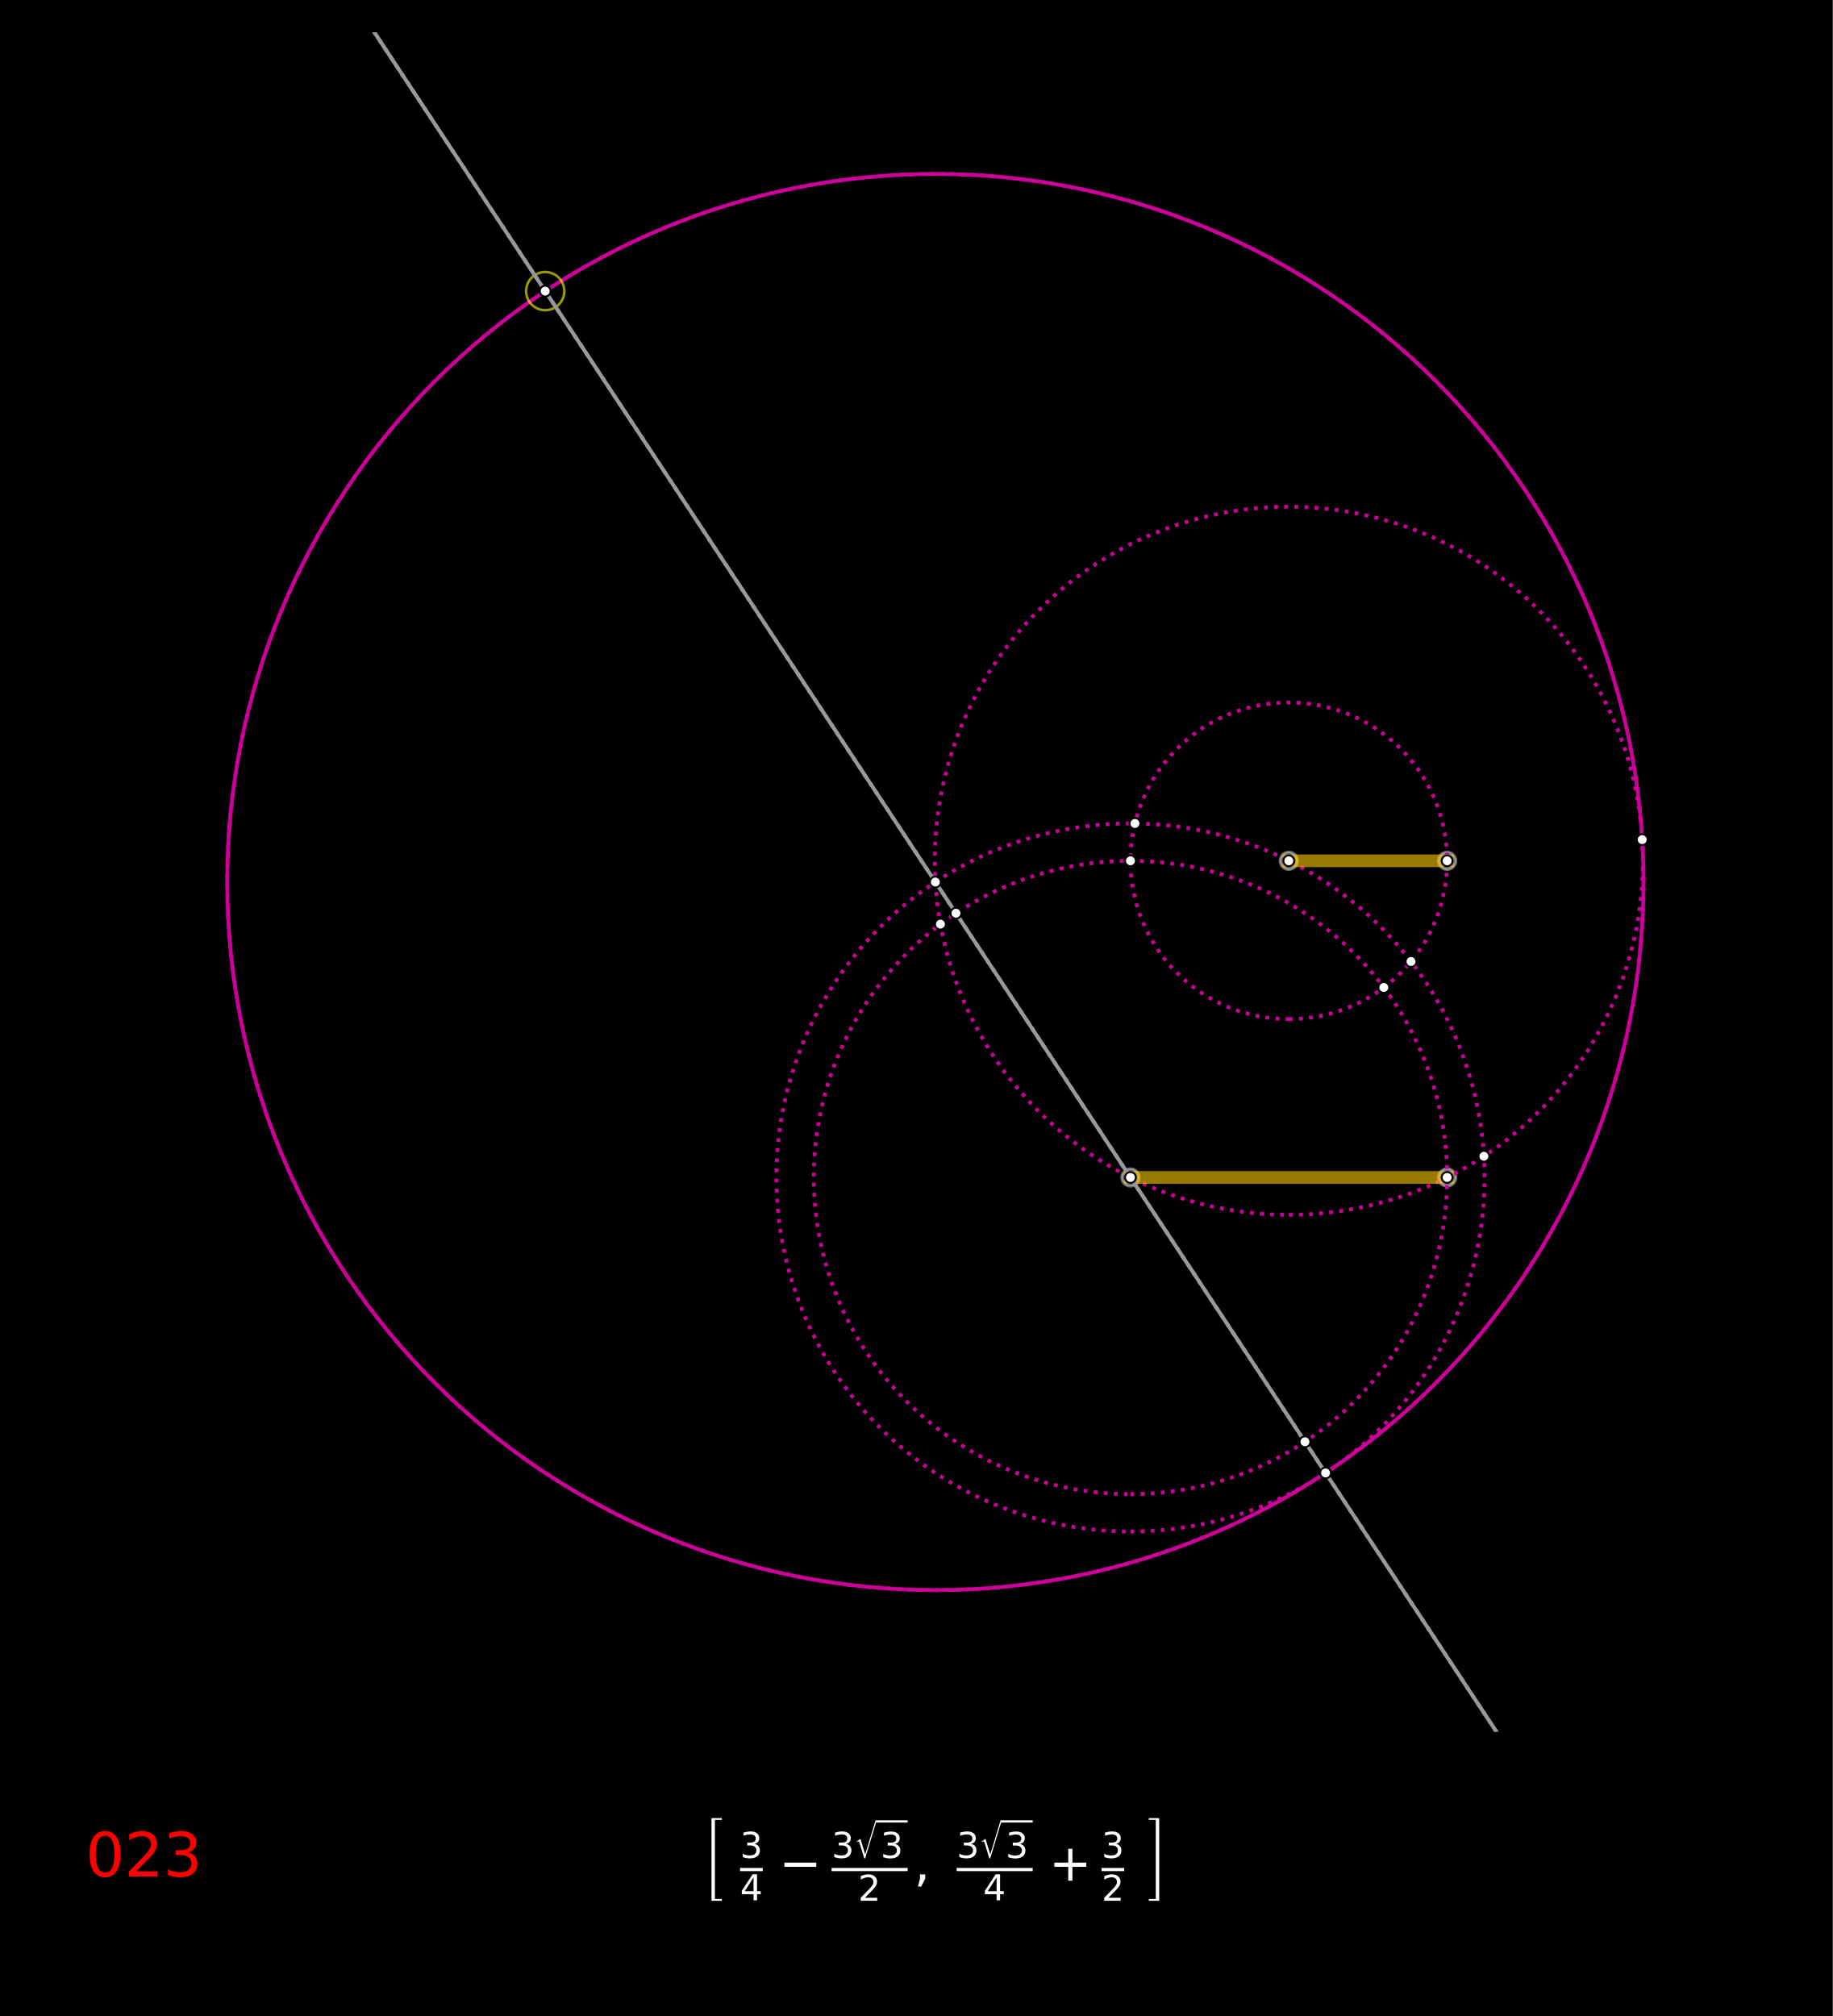
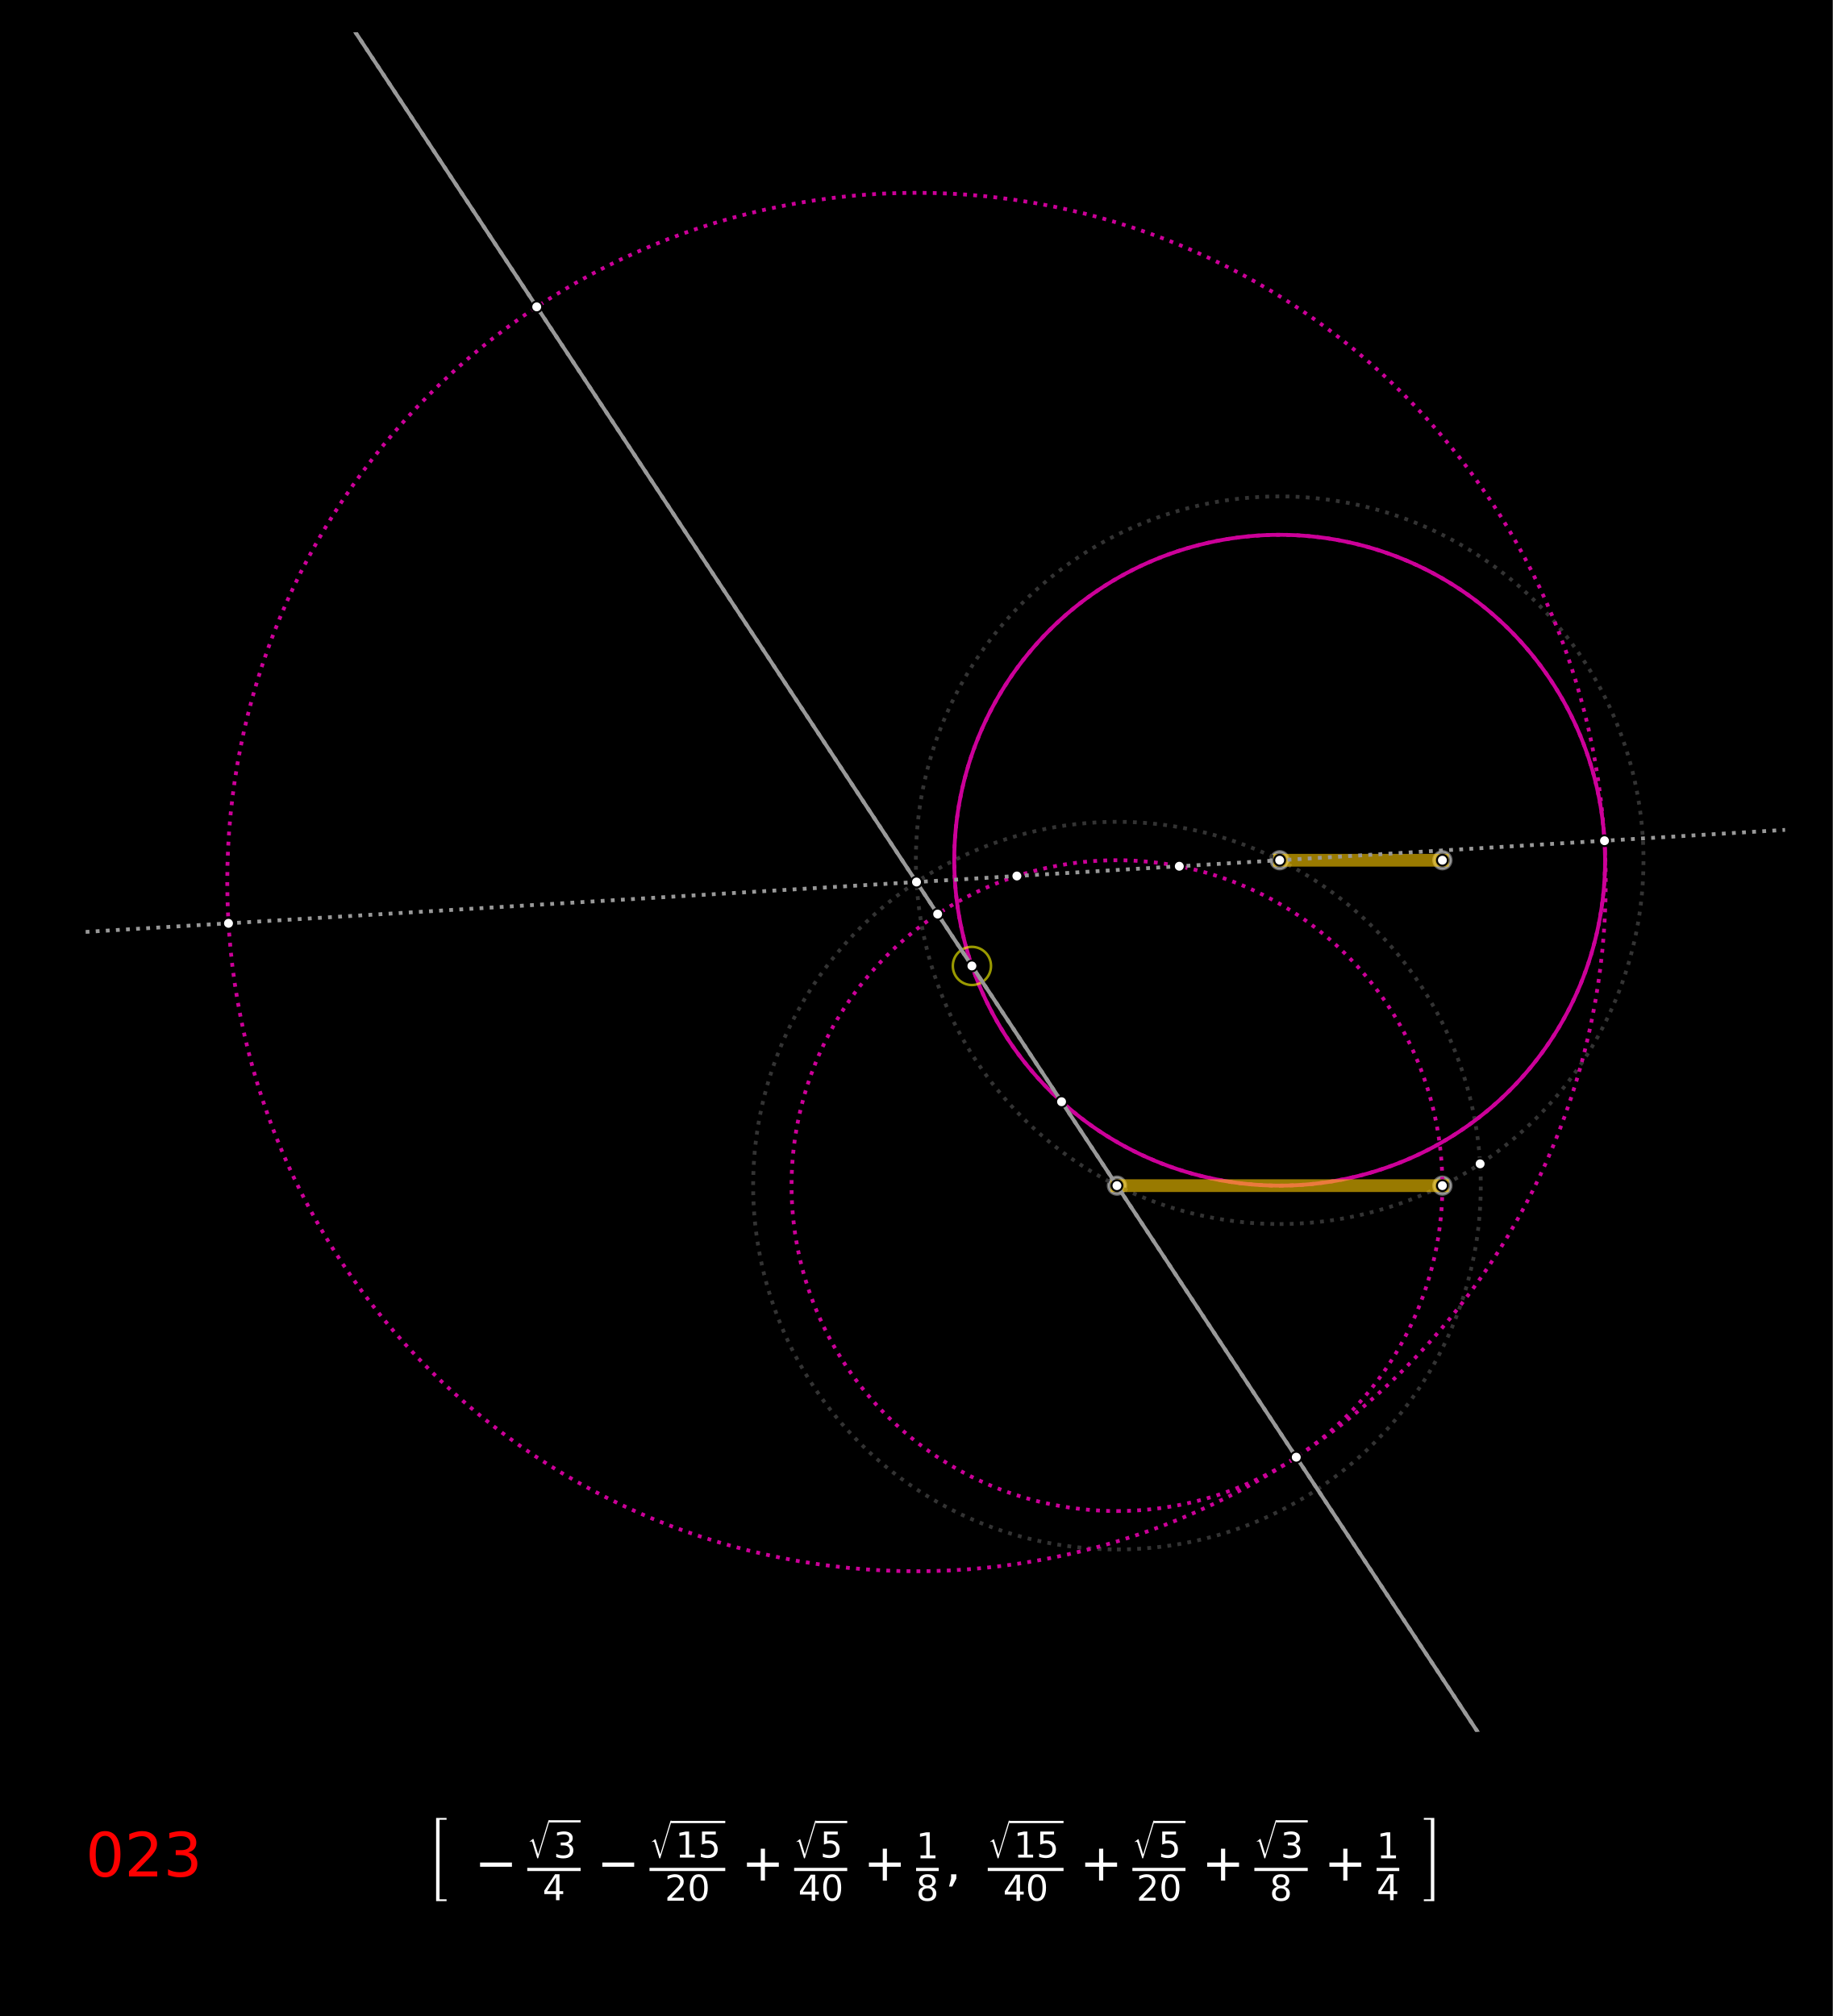
<svg xmlns="http://www.w3.org/2000/svg" xmlns:xlink="http://www.w3.org/1999/xlink" width="720pt" height="792pt" viewBox="0 0 720 792" version="1.1">
  <defs>
    <style type="text/css">*{stroke-linejoin: round; stroke-linecap: butt}</style>
  </defs>
  <g id="figure_1">
    <g id="patch_1">
      <path d="M 0 792  L 720 792  L 720 0  L 0 0  z " />
    </g>
    <g id="axes_1">
      <g id="line2d_1">
        <defs>
-           <path id="m7e79e63e20" d="M 0 3.5  C 0.928 3.5 1.819 3.131 2.475 2.475  C 3.131 1.819 3.5 0.928 3.5 0  C 3.5 -0.928 3.131 -1.819 2.475 -2.475  C 1.819 -3.131 0.928 -3.5 0 -3.5  C -0.928 -3.5 -1.819 -3.131 -2.475 -2.475  C -3.131 -1.819 -3.5 -0.928 -3.5 0  C -3.5 0.928 -3.131 1.819 -2.475 2.475  C -1.819 3.131 -0.928 3.5 0 3.5  z " style="stroke: #ffffff; stroke-opacity: 0.4" />
+           <path id="m8ae6d0c62d" d="M 0 3.5  C 0.928 3.5 1.819 3.131 2.475 2.475  C 3.131 1.819 3.5 0.928 3.5 0  C 3.5 -0.928 3.131 -1.819 2.475 -2.475  C 1.819 -3.131 0.928 -3.5 0 -3.5  C -0.928 -3.5 -1.819 -3.131 -2.475 -2.475  C -3.131 -1.819 -3.5 -0.928 -3.5 0  C -3.5 0.928 -3.131 1.819 -2.475 2.475  C -1.819 3.131 -0.928 3.5 0 3.5  z " style="stroke: #ffffff; stroke-opacity: 0.4" />
        </defs>
-         <g clip-path="url(#pa62b51d169)">
-           <use xlink:href="#m7e79e63e20" x="444.098" y="462.583" style="fill: #ffffff; fill-opacity: 0.4; stroke: #ffffff; stroke-opacity: 0.4" />
+         <g clip-path="url(#pd6708d074b)">
+           <use xlink:href="#m8ae6d0c62d" x="438.796" y="465.784" style="fill: #ffffff; fill-opacity: 0.4; stroke: #ffffff; stroke-opacity: 0.4" />
        </g>
      </g>
      <g id="line2d_2">
-         <g clip-path="url(#pa62b51d169)">
-           <use xlink:href="#m7e79e63e20" x="568.505" y="462.583" style="fill: #ffffff; fill-opacity: 0.4; stroke: #ffffff; stroke-opacity: 0.4" />
+         <g clip-path="url(#pd6708d074b)">
+           <use xlink:href="#m8ae6d0c62d" x="566.635" y="465.784" style="fill: #ffffff; fill-opacity: 0.4; stroke: #ffffff; stroke-opacity: 0.4" />
        </g>
      </g>
      <g id="line2d_3">
-         <g clip-path="url(#pa62b51d169)">
-           <use xlink:href="#m7e79e63e20" x="506.302" y="338.175" style="fill: #ffffff; fill-opacity: 0.4; stroke: #ffffff; stroke-opacity: 0.4" />
+         <g clip-path="url(#pd6708d074b)">
+           <use xlink:href="#m8ae6d0c62d" x="502.715" y="337.946" style="fill: #ffffff; fill-opacity: 0.4; stroke: #ffffff; stroke-opacity: 0.4" />
        </g>
      </g>
      <g id="line2d_4">
-         <g clip-path="url(#pa62b51d169)">
-           <use xlink:href="#m7e79e63e20" x="568.505" y="338.175" style="fill: #ffffff; fill-opacity: 0.4; stroke: #ffffff; stroke-opacity: 0.4" />
+         <g clip-path="url(#pd6708d074b)">
+           <use xlink:href="#m8ae6d0c62d" x="566.635" y="337.946" style="fill: #ffffff; fill-opacity: 0.4; stroke: #ffffff; stroke-opacity: 0.4" />
        </g>
      </g>
      <g id="patch_2">
-         <path d="M 444.098 586.99  C 477.091 586.99 508.738 573.882 532.067 550.552  C 555.397 527.222 568.505 495.576 568.505 462.583  C 568.505 429.59 555.397 397.943 532.067 374.613  C 508.738 351.284 477.091 338.175 444.098 338.175  C 411.105 338.175 379.459 351.284 356.129 374.613  C 332.799 397.943 319.691 429.59 319.691 462.583  C 319.691 495.576 332.799 527.222 356.129 550.552  C 379.459 573.882 411.105 586.99 444.098 586.99  L 444.098 586.99  z " clip-path="url(#pa62b51d169)" style="fill: none; stroke-dasharray: 1.5,2.475; stroke-dashoffset: 0; stroke: #cc0099; stroke-width: 1.5; stroke-linejoin: miter" />
+         <path d="M 438.796 608.713  C 476.701 608.713 513.058 593.653 539.861 566.85  C 566.664 540.047 581.724 503.689 581.724 465.784  C 581.724 427.879 566.664 391.522 539.861 364.719  C 513.058 337.916 476.701 322.856 438.796 322.856  C 400.891 322.856 364.533 337.916 337.73 364.719  C 310.927 391.522 295.868 427.879 295.868 465.784  C 295.868 503.689 310.927 540.047 337.73 566.85  C 364.533 593.653 400.891 608.713 438.796 608.713  L 438.796 608.713  z " clip-path="url(#pd6708d074b)" style="fill: none; stroke-dasharray: 1.5,2.475; stroke-dashoffset: 0; stroke: #333333; stroke-width: 1.5; stroke-linejoin: miter" />
      </g>
      <g id="patch_3">
-         <path d="M 506.302 400.379  C 522.798 400.379 538.622 393.825 550.286 382.16  C 561.951 370.495 568.505 354.672 568.505 338.175  C 568.505 321.679 561.951 305.856 550.286 294.191  C 538.622 282.526 522.798 275.972 506.302 275.972  C 489.805 275.972 473.982 282.526 462.317 294.191  C 450.652 305.856 444.098 321.679 444.098 338.175  C 444.098 354.672 450.652 370.495 462.317 382.16  C 473.982 393.825 489.805 400.379 506.302 400.379  L 506.302 400.379  z " clip-path="url(#pa62b51d169)" style="fill: none; stroke-dasharray: 1.5,2.475; stroke-dashoffset: 0; stroke: #cc0099; stroke-width: 1.5; stroke-linejoin: miter" />
+         <path d="M 502.715 480.874  C 540.62 480.874 576.978 465.814 603.781 439.011  C 630.584 412.208 645.643 375.851 645.643 337.946  C 645.643 300.041 630.584 263.683 603.781 236.88  C 576.978 210.077 540.62 195.017 502.715 195.017  C 464.81 195.017 428.453 210.077 401.65 236.88  C 374.847 263.683 359.787 300.041 359.787 337.946  C 359.787 375.851 374.847 412.208 401.65 439.011  C 428.453 465.814 464.81 480.874 502.715 480.874  L 502.715 480.874  z " clip-path="url(#pd6708d074b)" style="fill: none; stroke-dasharray: 1.5,2.475; stroke-dashoffset: 0; stroke: #333333; stroke-width: 1.5; stroke-linejoin: miter" />
      </g>
      <g id="patch_4">
-         <path d="M 444.098 601.674  C 480.986 601.674 516.367 587.019 542.451 560.935  C 568.534 534.852 583.19 499.47 583.19 462.583  C 583.19 425.695 568.534 390.314 542.451 364.23  C 516.367 338.147 480.986 323.491 444.098 323.491  C 407.211 323.491 371.829 338.147 345.745 364.23  C 319.662 390.314 305.006 425.695 305.006 462.583  C 305.006 499.47 319.662 534.852 345.745 560.935  C 371.829 587.019 407.211 601.674 444.098 601.674  L 444.098 601.674  z " clip-path="url(#pa62b51d169)" style="fill: none; stroke-dasharray: 1.5,2.475; stroke-dashoffset: 0; stroke: #cc0099; stroke-width: 1.5; stroke-linejoin: miter" />
+         <path d="M 438.796 593.623  C 472.699 593.623 505.218 580.153 529.191 556.18  C 553.165 532.207 566.635 499.688 566.635 465.784  C 566.635 431.881 553.165 399.362 529.191 375.389  C 505.218 351.415 472.699 337.946 438.796 337.946  C 404.892 337.946 372.373 351.415 348.4 375.389  C 324.427 399.362 310.957 431.881 310.957 465.784  C 310.957 499.688 324.427 532.207 348.4 556.18  C 372.373 580.153 404.892 593.623 438.796 593.623  L 438.796 593.623  z " clip-path="url(#pd6708d074b)" style="fill: none; stroke-dasharray: 1.5,2.475; stroke-dashoffset: 0; stroke: #cc0099; stroke-width: 1.5; stroke-linejoin: miter" />
      </g>
      <g id="patch_5">
-         <path d="M 506.302 477.267  C 543.189 477.267 578.571 462.611 604.654 436.528  C 630.738 410.445 645.393 375.063 645.393 338.175  C 645.393 301.288 630.738 265.906 604.654 239.823  C 578.571 213.739 543.189 199.084 506.302 199.084  C 469.414 199.084 434.033 213.739 407.949 239.823  C 381.866 265.906 367.21 301.288 367.21 338.175  C 367.21 375.063 381.866 410.445 407.949 436.528  C 434.033 462.611 469.414 477.267 506.302 477.267  L 506.302 477.267  z " clip-path="url(#pa62b51d169)" style="fill: none; stroke-dasharray: 1.5,2.475; stroke-dashoffset: 0; stroke: #cc0099; stroke-width: 1.5; stroke-linejoin: miter" />
+         <path d="M 360.044 617.276  C 431.852 617.276 500.729 588.746 551.505 537.97  C 602.281 487.194 630.811 418.317 630.811 346.509  C 630.811 274.701 602.281 205.824 551.505 155.048  C 500.729 104.272 431.852 75.742 360.044 75.742  C 288.235 75.742 219.359 104.272 168.583 155.048  C 117.806 205.824 89.277 274.701 89.277 346.509  C 89.277 418.317 117.806 487.194 168.583 537.97  C 219.359 588.746 288.235 617.276 360.044 617.276  L 360.044 617.276  z " clip-path="url(#pd6708d074b)" style="fill: none; stroke-dasharray: 1.5,2.475; stroke-dashoffset: 0; stroke: #cc0099; stroke-width: 1.5; stroke-linejoin: miter" />
      </g>
      <g id="patch_6">
-         <path d="M 367.46 624.692  C 441.235 624.692 511.998 595.381 564.165 543.214  C 616.332 491.048 645.643 420.284 645.643 346.509  C 645.643 272.734 616.332 201.971 564.165 149.804  C 511.998 97.637 441.235 68.326 367.46 68.326  C 293.685 68.326 222.922 97.637 170.755 149.804  C 118.588 201.971 89.277 272.734 89.277 346.509  C 89.277 420.284 118.588 491.048 170.755 543.214  C 222.922 595.381 293.685 624.692 367.46 624.692  L 367.46 624.692  z " clip-path="url(#pa62b51d169)" style="fill: none; stroke-dasharray: 1.5,2.475; stroke-dashoffset: 0; stroke: #cc0099; stroke-width: 1.5; stroke-linejoin: miter" />
+         <path d="M 502.715 465.784  C 536.618 465.784 569.138 452.314 593.111 428.341  C 617.084 404.368 630.554 371.849 630.554 337.946  C 630.554 304.042 617.084 271.523 593.111 247.55  C 569.138 223.577 536.618 210.107 502.715 210.107  C 468.812 210.107 436.293 223.577 412.319 247.55  C 388.346 271.523 374.876 304.042 374.876 337.946  C 374.876 371.849 388.346 404.368 412.319 428.341  C 436.293 452.314 468.812 465.784 502.715 465.784  L 502.715 465.784  z " clip-path="url(#pd6708d074b)" style="fill: none; stroke-dasharray: 1.5,2.475; stroke-dashoffset: 0; stroke: #cc0099; stroke-width: 1.5; stroke-linejoin: miter" />
      </g>
      <g id="patch_7">
-         <path d="M 367.46 624.692  C 441.235 624.692 511.998 595.381 564.165 543.214  C 616.332 491.048 645.643 420.284 645.643 346.509  C 645.643 272.734 616.332 201.971 564.165 149.804  C 511.998 97.637 441.235 68.326 367.46 68.326  C 293.685 68.326 222.922 97.637 170.755 149.804  C 118.588 201.971 89.277 272.734 89.277 346.509  C 89.277 420.284 118.588 491.048 170.755 543.214  C 222.922 595.381 293.685 624.692 367.46 624.692  L 367.46 624.692  z " clip-path="url(#pa62b51d169)" style="fill: none; stroke: #cc0099; stroke-width: 1.5; stroke-linejoin: miter" />
+         <path d="M 502.715 465.784  C 536.618 465.784 569.138 452.314 593.111 428.341  C 617.084 404.368 630.554 371.849 630.554 337.946  C 630.554 304.042 617.084 271.523 593.111 247.55  C 569.138 223.577 536.618 210.107 502.715 210.107  C 468.812 210.107 436.293 223.577 412.319 247.55  C 388.346 271.523 374.876 304.042 374.876 337.946  C 374.876 371.849 388.346 404.368 412.319 428.341  C 436.293 452.314 468.812 465.784 502.715 465.784  L 502.715 465.784  z " clip-path="url(#pd6708d074b)" style="fill: none; stroke: #cc0099; stroke-width: 1.5; stroke-linejoin: miter" />
      </g>
      <g id="line2d_5">
-         <path d="M 444.098 462.583  L 568.505 462.583  " clip-path="url(#pa62b51d169)" style="fill: none; stroke: #ffcc00; stroke-opacity: 0.6; stroke-width: 5; stroke-linecap: square" />
+         <path d="M 438.796 465.784  L 566.635 465.784  " clip-path="url(#pd6708d074b)" style="fill: none; stroke: #ffcc00; stroke-opacity: 0.6; stroke-width: 5; stroke-linecap: square" />
      </g>
      <g id="line2d_6">
-         <path d="M 506.302 338.175  L 568.505 338.175  " clip-path="url(#pa62b51d169)" style="fill: none; stroke: #ffcc00; stroke-opacity: 0.6; stroke-width: 5; stroke-linecap: square" />
+         <path d="M 502.715 337.946  L 566.635 337.946  " clip-path="url(#pd6708d074b)" style="fill: none; stroke: #ffcc00; stroke-opacity: 0.6; stroke-width: 5; stroke-linecap: square" />
      </g>
      <g id="line2d_7">
-         <path d="M 587.866 680.329  L 147.054 12.689  " clip-path="url(#pa62b51d169)" style="fill: none; stroke-dasharray: 1.5,2.475; stroke-dashoffset: 0; stroke: #999999; stroke-width: 1.5" />
+         <path d="M 580.45 680.329  L 139.638 12.689  " clip-path="url(#pd6708d074b)" style="fill: none; stroke-dasharray: 1.5,2.475; stroke-dashoffset: 0; stroke: #999999; stroke-width: 1.5" />
      </g>
      <g id="line2d_8">
+         <path d="M 33.64 366.101  L 701.28 326.027  " clip-path="url(#pd6708d074b)" style="fill: none; stroke-dasharray: 1.5,2.475; stroke-dashoffset: 0; stroke: #999999; stroke-width: 1.5" />
+       </g>
+       <g id="line2d_9">
        <defs>
-           <path id="m77eb26ea22" d="M 0 7.5  C 1.989 7.5 3.897 6.71 5.303 5.303  C 6.71 3.897 7.5 1.989 7.5 0  C 7.5 -1.989 6.71 -3.897 5.303 -5.303  C 3.897 -6.71 1.989 -7.5 0 -7.5  C -1.989 -7.5 -3.897 -6.71 -5.303 -5.303  C -6.71 -3.897 -7.5 -1.989 -7.5 0  C -7.5 1.989 -6.71 3.897 -5.303 5.303  C -3.897 6.71 -1.989 7.5 0 7.5  z " style="stroke: #ffff00; stroke-opacity: 0.6" />
+           <path id="m4f10877192" d="M 0 7.5  C 1.989 7.5 3.897 6.71 5.303 5.303  C 6.71 3.897 7.5 1.989 7.5 0  C 7.5 -1.989 6.71 -3.897 5.303 -5.303  C 3.897 -6.71 1.989 -7.5 0 -7.5  C -1.989 -7.5 -3.897 -6.71 -5.303 -5.303  C -6.71 -3.897 -7.5 -1.989 -7.5 0  C -7.5 1.989 -6.71 3.897 -5.303 5.303  C -3.897 6.71 -1.989 7.5 0 7.5  z " style="stroke: #ffff00; stroke-opacity: 0.6" />
        </defs>
-         <g clip-path="url(#pa62b51d169)">
-           <use xlink:href="#m77eb26ea22" x="214.184" y="114.362" style="fill-opacity: 0; stroke: #ffff00; stroke-opacity: 0.6" />
-         </g>
-       </g>
-       <g id="line2d_9">
-         <path d="M 587.866 680.329  L 147.054 12.689  " clip-path="url(#pa62b51d169)" style="fill: none; stroke: #999999; stroke-width: 1.5; stroke-linecap: square" />
+         <g clip-path="url(#pd6708d074b)">
+           <use xlink:href="#m4f10877192" x="381.81" y="379.476" style="fill-opacity: 0; stroke: #ffff00; stroke-opacity: 0.6" />
+         </g>
      </g>
      <g id="line2d_10">
+         <path d="M 580.45 680.329  L 139.638 12.689  " clip-path="url(#pd6708d074b)" style="fill: none; stroke: #999999; stroke-width: 1.5; stroke-linecap: square" />
+       </g>
+       <g id="line2d_11">
        <defs>
-           <path id="m1c1076e4bd" d="M 0 2  C 0.53 2 1.039 1.789 1.414 1.414  C 1.789 1.039 2 0.53 2 0  C 2 -0.53 1.789 -1.039 1.414 -1.414  C 1.039 -1.789 0.53 -2 0 -2  C -0.53 -2 -1.039 -1.789 -1.414 -1.414  C -1.789 -1.039 -2 -0.53 -2 0  C -2 0.53 -1.789 1.039 -1.414 1.414  C -1.039 1.789 -0.53 2 0 2  z " style="stroke: #000000" />
+           <path id="m8836ab61f4" d="M 0 2  C 0.53 2 1.039 1.789 1.414 1.414  C 1.789 1.039 2 0.53 2 0  C 2 -0.53 1.789 -1.039 1.414 -1.414  C 1.039 -1.789 0.53 -2 0 -2  C -0.53 -2 -1.039 -1.789 -1.414 -1.414  C -1.789 -1.039 -2 -0.53 -2 0  C -2 0.53 -1.789 1.039 -1.414 1.414  C -1.039 1.789 -0.53 2 0 2  z " style="stroke: #000000" />
        </defs>
-         <g clip-path="url(#pa62b51d169)">
-           <use xlink:href="#m1c1076e4bd" x="444.098" y="462.583" style="stroke: #000000" />
-         </g>
-       </g>
-       <g id="line2d_11">
-         <g clip-path="url(#pa62b51d169)">
-           <use xlink:href="#m1c1076e4bd" x="568.505" y="462.583" style="stroke: #000000" />
+         <g clip-path="url(#pd6708d074b)">
+           <use xlink:href="#m8836ab61f4" x="438.796" y="465.784" style="stroke: #000000" />
        </g>
      </g>
      <g id="line2d_12">
-         <g clip-path="url(#pa62b51d169)">
-           <use xlink:href="#m1c1076e4bd" x="506.302" y="338.175" style="stroke: #000000" />
+         <g clip-path="url(#pd6708d074b)">
+           <use xlink:href="#m8836ab61f4" x="566.635" y="465.784" style="stroke: #000000" />
        </g>
      </g>
      <g id="line2d_13">
-         <g clip-path="url(#pa62b51d169)">
-           <use xlink:href="#m1c1076e4bd" x="568.505" y="338.175" style="stroke: #000000" />
+         <g clip-path="url(#pd6708d074b)">
+           <use xlink:href="#m8836ab61f4" x="502.715" y="337.946" style="stroke: #000000" />
        </g>
      </g>
      <g id="line2d_14">
-         <g clip-path="url(#pa62b51d169)">
-           <use xlink:href="#m1c1076e4bd" x="444.098" y="338.175" style="stroke: #000000" />
+         <g clip-path="url(#pd6708d074b)">
+           <use xlink:href="#m8836ab61f4" x="566.635" y="337.946" style="stroke: #000000" />
        </g>
      </g>
      <g id="line2d_15">
-         <g clip-path="url(#pa62b51d169)">
-           <use xlink:href="#m1c1076e4bd" x="543.624" y="387.938" style="stroke: #000000" />
+         <g clip-path="url(#pd6708d074b)">
+           <use xlink:href="#m8836ab61f4" x="360.044" y="346.509" style="stroke: #000000" />
        </g>
      </g>
      <g id="line2d_16">
-         <g clip-path="url(#pa62b51d169)">
-           <use xlink:href="#m1c1076e4bd" x="445.854" y="323.502" style="stroke: #000000" />
+         <g clip-path="url(#pd6708d074b)">
+           <use xlink:href="#m8836ab61f4" x="581.467" y="457.221" style="stroke: #000000" />
        </g>
      </g>
      <g id="line2d_17">
-         <g clip-path="url(#pa62b51d169)">
-           <use xlink:href="#m1c1076e4bd" x="554.309" y="377.73" style="stroke: #000000" />
+         <g clip-path="url(#pd6708d074b)">
+           <use xlink:href="#m8836ab61f4" x="368.358" y="359.101" style="stroke: #000000" />
        </g>
      </g>
      <g id="line2d_18">
-         <g clip-path="url(#pa62b51d169)">
-           <use xlink:href="#m1c1076e4bd" x="369.454" y="363.057" style="stroke: #000000" />
+         <g clip-path="url(#pd6708d074b)">
+           <use xlink:href="#m8836ab61f4" x="509.234" y="572.467" style="stroke: #000000" />
        </g>
      </g>
      <g id="line2d_19">
-         <g clip-path="url(#pa62b51d169)">
-           <use xlink:href="#m1c1076e4bd" x="367.46" y="346.509" style="stroke: #000000" />
+         <g clip-path="url(#pd6708d074b)">
+           <use xlink:href="#m8836ab61f4" x="210.854" y="120.551" style="stroke: #000000" />
        </g>
      </g>
      <g id="line2d_20">
-         <g clip-path="url(#pa62b51d169)">
-           <use xlink:href="#m1c1076e4bd" x="582.94" y="454.249" style="stroke: #000000" />
+         <g clip-path="url(#pd6708d074b)">
+           <use xlink:href="#m8836ab61f4" x="399.477" y="344.142" style="stroke: #000000" />
        </g>
      </g>
      <g id="line2d_21">
-         <g clip-path="url(#pa62b51d169)">
-           <use xlink:href="#m1c1076e4bd" x="375.551" y="358.763" style="stroke: #000000" />
+         <g clip-path="url(#pd6708d074b)">
+           <use xlink:href="#m8836ab61f4" x="463.282" y="340.312" style="stroke: #000000" />
        </g>
      </g>
      <g id="line2d_22">
-         <g clip-path="url(#pa62b51d169)">
-           <use xlink:href="#m1c1076e4bd" x="512.645" y="566.402" style="stroke: #000000" />
+         <g clip-path="url(#pd6708d074b)">
+           <use xlink:href="#m8836ab61f4" x="89.763" y="362.732" style="stroke: #000000" />
        </g>
      </g>
      <g id="line2d_23">
-         <g clip-path="url(#pa62b51d169)">
-           <use xlink:href="#m1c1076e4bd" x="520.736" y="578.656" style="stroke: #000000" />
+         <g clip-path="url(#pd6708d074b)">
+           <use xlink:href="#m8836ab61f4" x="630.324" y="330.286" style="stroke: #000000" />
        </g>
      </g>
      <g id="line2d_24">
-         <g clip-path="url(#pa62b51d169)">
-           <use xlink:href="#m1c1076e4bd" x="645.144" y="329.842" style="stroke: #000000" />
+         <g clip-path="url(#pd6708d074b)">
+           <use xlink:href="#m8836ab61f4" x="417.029" y="432.817" style="stroke: #000000" />
        </g>
      </g>
      <g id="line2d_25">
-         <g clip-path="url(#pa62b51d169)">
-           <use xlink:href="#m1c1076e4bd" x="214.184" y="114.362" style="stroke: #000000" />
+         <g clip-path="url(#pd6708d074b)">
+           <use xlink:href="#m8836ab61f4" x="381.81" y="379.476" style="stroke: #000000" />
        </g>
      </g>
      <g id="line2d_26">
        <defs>
-           <path id="ma8ae0ef014" d="M 0 1.25  C 0.332 1.25 0.649 1.118 0.884 0.884  C 1.118 0.649 1.25 0.332 1.25 0  C 1.25 -0.332 1.118 -0.649 0.884 -0.884  C 0.649 -1.118 0.332 -1.25 0 -1.25  C -0.332 -1.25 -0.649 -1.118 -0.884 -0.884  C -1.118 -0.649 -1.25 -0.332 -1.25 0  C -1.25 0.332 -1.118 0.649 -0.884 0.884  C -0.649 1.118 -0.332 1.25 0 1.25  z " style="stroke: #ffffff" />
+           <path id="m4b19de67db" d="M 0 1.25  C 0.332 1.25 0.649 1.118 0.884 0.884  C 1.118 0.649 1.25 0.332 1.25 0  C 1.25 -0.332 1.118 -0.649 0.884 -0.884  C 0.649 -1.118 0.332 -1.25 0 -1.25  C -0.332 -1.25 -0.649 -1.118 -0.884 -0.884  C -1.118 -0.649 -1.25 -0.332 -1.25 0  C -1.25 0.332 -1.118 0.649 -0.884 0.884  C -0.649 1.118 -0.332 1.25 0 1.25  z " style="stroke: #ffffff" />
        </defs>
-         <g clip-path="url(#pa62b51d169)">
-           <use xlink:href="#ma8ae0ef014" x="444.098" y="462.583" style="fill: #ffffff; stroke: #ffffff" />
+         <g clip-path="url(#pd6708d074b)">
+           <use xlink:href="#m4b19de67db" x="438.796" y="465.784" style="fill: #ffffff; stroke: #ffffff" />
        </g>
      </g>
      <g id="line2d_27">
-         <g clip-path="url(#pa62b51d169)">
-           <use xlink:href="#ma8ae0ef014" x="568.505" y="462.583" style="fill: #ffffff; stroke: #ffffff" />
+         <g clip-path="url(#pd6708d074b)">
+           <use xlink:href="#m4b19de67db" x="566.635" y="465.784" style="fill: #ffffff; stroke: #ffffff" />
        </g>
      </g>
      <g id="line2d_28">
-         <g clip-path="url(#pa62b51d169)">
-           <use xlink:href="#ma8ae0ef014" x="506.302" y="338.175" style="fill: #ffffff; stroke: #ffffff" />
+         <g clip-path="url(#pd6708d074b)">
+           <use xlink:href="#m4b19de67db" x="502.715" y="337.946" style="fill: #ffffff; stroke: #ffffff" />
        </g>
      </g>
      <g id="line2d_29">
-         <g clip-path="url(#pa62b51d169)">
-           <use xlink:href="#ma8ae0ef014" x="568.505" y="338.175" style="fill: #ffffff; stroke: #ffffff" />
+         <g clip-path="url(#pd6708d074b)">
+           <use xlink:href="#m4b19de67db" x="566.635" y="337.946" style="fill: #ffffff; stroke: #ffffff" />
        </g>
      </g>
      <g id="line2d_30">
-         <g clip-path="url(#pa62b51d169)">
-           <use xlink:href="#ma8ae0ef014" x="444.098" y="338.175" style="fill: #ffffff; stroke: #ffffff" />
+         <g clip-path="url(#pd6708d074b)">
+           <use xlink:href="#m4b19de67db" x="360.044" y="346.509" style="fill: #ffffff; stroke: #ffffff" />
        </g>
      </g>
      <g id="line2d_31">
-         <g clip-path="url(#pa62b51d169)">
-           <use xlink:href="#ma8ae0ef014" x="543.624" y="387.938" style="fill: #ffffff; stroke: #ffffff" />
+         <g clip-path="url(#pd6708d074b)">
+           <use xlink:href="#m4b19de67db" x="581.467" y="457.221" style="fill: #ffffff; stroke: #ffffff" />
        </g>
      </g>
      <g id="line2d_32">
-         <g clip-path="url(#pa62b51d169)">
-           <use xlink:href="#ma8ae0ef014" x="445.854" y="323.502" style="fill: #ffffff; stroke: #ffffff" />
+         <g clip-path="url(#pd6708d074b)">
+           <use xlink:href="#m4b19de67db" x="368.358" y="359.101" style="fill: #ffffff; stroke: #ffffff" />
        </g>
      </g>
      <g id="line2d_33">
-         <g clip-path="url(#pa62b51d169)">
-           <use xlink:href="#ma8ae0ef014" x="554.309" y="377.73" style="fill: #ffffff; stroke: #ffffff" />
+         <g clip-path="url(#pd6708d074b)">
+           <use xlink:href="#m4b19de67db" x="509.234" y="572.467" style="fill: #ffffff; stroke: #ffffff" />
        </g>
      </g>
      <g id="line2d_34">
-         <g clip-path="url(#pa62b51d169)">
-           <use xlink:href="#ma8ae0ef014" x="369.454" y="363.057" style="fill: #ffffff; stroke: #ffffff" />
+         <g clip-path="url(#pd6708d074b)">
+           <use xlink:href="#m4b19de67db" x="210.854" y="120.551" style="fill: #ffffff; stroke: #ffffff" />
        </g>
      </g>
      <g id="line2d_35">
-         <g clip-path="url(#pa62b51d169)">
-           <use xlink:href="#ma8ae0ef014" x="367.46" y="346.509" style="fill: #ffffff; stroke: #ffffff" />
+         <g clip-path="url(#pd6708d074b)">
+           <use xlink:href="#m4b19de67db" x="399.477" y="344.142" style="fill: #ffffff; stroke: #ffffff" />
        </g>
      </g>
      <g id="line2d_36">
-         <g clip-path="url(#pa62b51d169)">
-           <use xlink:href="#ma8ae0ef014" x="582.94" y="454.249" style="fill: #ffffff; stroke: #ffffff" />
+         <g clip-path="url(#pd6708d074b)">
+           <use xlink:href="#m4b19de67db" x="463.282" y="340.312" style="fill: #ffffff; stroke: #ffffff" />
        </g>
      </g>
      <g id="line2d_37">
-         <g clip-path="url(#pa62b51d169)">
-           <use xlink:href="#ma8ae0ef014" x="375.551" y="358.763" style="fill: #ffffff; stroke: #ffffff" />
+         <g clip-path="url(#pd6708d074b)">
+           <use xlink:href="#m4b19de67db" x="89.763" y="362.732" style="fill: #ffffff; stroke: #ffffff" />
        </g>
      </g>
      <g id="line2d_38">
-         <g clip-path="url(#pa62b51d169)">
-           <use xlink:href="#ma8ae0ef014" x="512.645" y="566.402" style="fill: #ffffff; stroke: #ffffff" />
+         <g clip-path="url(#pd6708d074b)">
+           <use xlink:href="#m4b19de67db" x="630.324" y="330.286" style="fill: #ffffff; stroke: #ffffff" />
        </g>
      </g>
      <g id="line2d_39">
-         <g clip-path="url(#pa62b51d169)">
-           <use xlink:href="#ma8ae0ef014" x="520.736" y="578.656" style="fill: #ffffff; stroke: #ffffff" />
+         <g clip-path="url(#pd6708d074b)">
+           <use xlink:href="#m4b19de67db" x="417.029" y="432.817" style="fill: #ffffff; stroke: #ffffff" />
        </g>
      </g>
      <g id="line2d_40">
-         <g clip-path="url(#pa62b51d169)">
-           <use xlink:href="#ma8ae0ef014" x="645.144" y="329.842" style="fill: #ffffff; stroke: #ffffff" />
-         </g>
-       </g>
-       <g id="line2d_41">
-         <g clip-path="url(#pa62b51d169)">
-           <use xlink:href="#ma8ae0ef014" x="214.184" y="114.362" style="fill: #ffffff; stroke: #ffffff" />
+         <g clip-path="url(#pd6708d074b)">
+           <use xlink:href="#m4b19de67db" x="381.81" y="379.476" style="fill: #ffffff; stroke: #ffffff" />
        </g>
      </g>
    </g>
    <g id="axes_2">
      <g id="text_1">
-         <g style="fill: #ffffff" transform="translate(276.16 738.8491) scale(0.2 -0.2)">
+         <g style="fill: #ffffff" transform="translate(167.96 738.8491) scale(0.2 -0.2)">
          <defs>
            <path id="STIXSizeTwoSym-Regular-5b" d="M 2701 -1786  L 1216 -1786  L 1216 10022  L 2701 10022  L 2701 9766  L 1702 9766  L 1702 -1530  L 2701 -1530  L 2701 -1786  z " transform="scale(0.015625)" />
+             <path id="DejaVuSans-2212" d="M 678 2272  L 4684 2272  L 4684 1741  L 678 1741  L 678 2272  z " transform="scale(0.015625)" />
+             <path id="STIXSizeOneSym-Regular-221a" d="M 6970 9933  L 3373 -1888  L 3104 -1888  L 1626 2918  Q 1555 3149 1465 3251  Q 1376 3354 1229 3354  Q 1011 3354 794 3181  L 717 3309  L 1766 4115  L 1926 4115  L 3379 -602  L 3405 -602  L 6605 9933  L 6970 9933  z " transform="scale(0.015625)" />
            <path id="DejaVuSans-33" d="M 2597 2516  Q 3050 2419 3304 2112  Q 3559 1806 3559 1356  Q 3559 666 3084 287  Q 2609 -91 1734 -91  Q 1441 -91 1130 -33  Q 819 25 488 141  L 488 750  Q 750 597 1062 519  Q 1375 441 1716 441  Q 2309 441 2620 675  Q 2931 909 2931 1356  Q 2931 1769 2642 2001  Q 2353 2234 1838 2234  L 1294 2234  L 1294 2753  L 1863 2753  Q 2328 2753 2575 2939  Q 2822 3125 2822 3475  Q 2822 3834 2567 4026  Q 2313 4219 1838 4219  Q 1578 4219 1281 4162  Q 984 4106 628 3988  L 628 4550  Q 988 4650 1302 4700  Q 1616 4750 1894 4750  Q 2613 4750 3031 4423  Q 3450 4097 3450 3541  Q 3450 3153 3228 2886  Q 3006 2619 2597 2516  z " transform="scale(0.015625)" />
            <path id="DejaVuSans-34" d="M 2419 4116  L 825 1625  L 2419 1625  L 2419 4116  z M 2253 4666  L 3047 4666  L 3047 1625  L 3713 1625  L 3713 1100  L 3047 1100  L 3047 0  L 2419 0  L 2419 1100  L 313 1100  L 313 1709  L 2253 4666  z " transform="scale(0.015625)" />
-             <path id="DejaVuSans-2212" d="M 678 2272  L 4684 2272  L 4684 1741  L 678 1741  L 678 2272  z " transform="scale(0.015625)" />
-             <path id="STIXSizeOneSym-Regular-221a" d="M 6970 9933  L 3373 -1888  L 3104 -1888  L 1626 2918  Q 1555 3149 1465 3251  Q 1376 3354 1229 3354  Q 1011 3354 794 3181  L 717 3309  L 1766 4115  L 1926 4115  L 3379 -602  L 3405 -602  L 6605 9933  L 6970 9933  z " transform="scale(0.015625)" />
+             <path id="DejaVuSans-31" d="M 794 531  L 1825 531  L 1825 4091  L 703 3866  L 703 4441  L 1819 4666  L 2450 4666  L 2450 531  L 3481 531  L 3481 0  L 794 0  L 794 531  z " transform="scale(0.015625)" />
+             <path id="DejaVuSans-35" d="M 691 4666  L 3169 4666  L 3169 4134  L 1269 4134  L 1269 2991  Q 1406 3038 1543 3061  Q 1681 3084 1819 3084  Q 2600 3084 3056 2656  Q 3513 2228 3513 1497  Q 3513 744 3044 326  Q 2575 -91 1722 -91  Q 1428 -91 1123 -41  Q 819 9 494 109  L 494 744  Q 775 591 1075 516  Q 1375 441 1709 441  Q 2250 441 2565 725  Q 2881 1009 2881 1497  Q 2881 1984 2565 2268  Q 2250 2553 1709 2553  Q 1456 2553 1204 2497  Q 953 2441 691 2322  L 691 4666  z " transform="scale(0.015625)" />
            <path id="DejaVuSans-32" d="M 1228 531  L 3431 531  L 3431 0  L 469 0  L 469 531  Q 828 903 1448 1529  Q 2069 2156 2228 2338  Q 2531 2678 2651 2914  Q 2772 3150 2772 3378  Q 2772 3750 2511 3984  Q 2250 4219 1831 4219  Q 1534 4219 1204 4116  Q 875 4013 500 3803  L 500 4441  Q 881 4594 1212 4672  Q 1544 4750 1819 4750  Q 2544 4750 2975 4387  Q 3406 4025 3406 3419  Q 3406 3131 3298 2873  Q 3191 2616 2906 2266  Q 2828 2175 2409 1742  Q 1991 1309 1228 531  z " transform="scale(0.015625)" />
+             <path id="DejaVuSans-30" d="M 2034 4250  Q 1547 4250 1301 3770  Q 1056 3291 1056 2328  Q 1056 1369 1301 889  Q 1547 409 2034 409  Q 2525 409 2770 889  Q 3016 1369 3016 2328  Q 3016 3291 2770 3770  Q 2525 4250 2034 4250  z M 2034 4750  Q 2819 4750 3233 4129  Q 3647 3509 3647 2328  Q 3647 1150 3233 529  Q 2819 -91 2034 -91  Q 1250 -91 836 529  Q 422 1150 422 2328  Q 422 3509 836 4129  Q 1250 4750 2034 4750  z " transform="scale(0.015625)" />
+             <path id="DejaVuSans-2b" d="M 2944 4013  L 2944 2272  L 4684 2272  L 4684 1741  L 2944 1741  L 2944 0  L 2419 0  L 2419 1741  L 678 1741  L 678 2272  L 2419 2272  L 2419 4013  L 2944 4013  z " transform="scale(0.015625)" />
+             <path id="DejaVuSans-38" d="M 2034 2216  Q 1584 2216 1326 1975  Q 1069 1734 1069 1313  Q 1069 891 1326 650  Q 1584 409 2034 409  Q 2484 409 2743 651  Q 3003 894 3003 1313  Q 3003 1734 2745 1975  Q 2488 2216 2034 2216  z M 1403 2484  Q 997 2584 770 2862  Q 544 3141 544 3541  Q 544 4100 942 4425  Q 1341 4750 2034 4750  Q 2731 4750 3128 4425  Q 3525 4100 3525 3541  Q 3525 3141 3298 2862  Q 3072 2584 2669 2484  Q 3125 2378 3379 2068  Q 3634 1759 3634 1313  Q 3634 634 3220 271  Q 2806 -91 2034 -91  Q 1263 -91 848 271  Q 434 634 434 1313  Q 434 1759 690 2068  Q 947 2378 1403 2484  z M 1172 3481  Q 1172 3119 1398 2916  Q 1625 2713 2034 2713  Q 2441 2713 2670 2916  Q 2900 3119 2900 3481  Q 2900 3844 2670 4047  Q 2441 4250 2034 4250  Q 1625 4250 1398 4047  Q 1172 3844 1172 3481  z " transform="scale(0.015625)" />
            <path id="DejaVuSans-2c" d="M 750 794  L 1409 794  L 1409 256  L 897 -744  L 494 -744  L 750 256  L 750 794  z " transform="scale(0.015625)" />
-             <path id="DejaVuSans-2b" d="M 2944 4013  L 2944 2272  L 4684 2272  L 4684 1741  L 2944 1741  L 2944 0  L 2419 0  L 2419 1741  L 678 1741  L 678 2272  L 2419 2272  L 2419 4013  L 2944 4013  z " transform="scale(0.015625)" />
            <path id="STIXSizeTwoSym-Regular-5d" d="M 1722 -1786  L 237 -1786  L 237 -1530  L 1235 -1530  L 1235 9766  L 237 9766  L 237 10022  L 1722 10022  L 1722 -1786  z " transform="scale(0.015625)" />
          </defs>
-           <use xlink:href="#STIXSizeTwoSym-Regular-5b" transform="translate(0 -14.84375) scale(0.880166)" />
-           <use xlink:href="#DejaVuSans-33" transform="translate(72.86238 44.80781) scale(0.7)" />
-           <use xlink:href="#DejaVuSans-34" transform="translate(72.86238 -38.47187) scale(0.7)" />
-           <use xlink:href="#DejaVuSans-2212" transform="translate(149.3809 0.015625)" />
-           <use xlink:href="#DejaVuSans-33" transform="translate(252.6524 44.80781) scale(0.7)" />
-           <use xlink:href="#STIXSizeOneSym-Regular-221a" transform="translate(297.1885 55.78906) scale(0.405101)" />
-           <use xlink:href="#DejaVuSans-33" transform="translate(348.7603 44.67188) scale(0.7)" />
-           <use xlink:href="#DejaVuSans-32" transform="translate(304.6524 -39.39062) scale(0.7)" />
-           <use xlink:href="#DejaVuSans-2c" transform="translate(414.5464 0.015625)" />
-           <use xlink:href="#DejaVuSans-33" transform="translate(498.2863 44.80781) scale(0.7)" />
-           <use xlink:href="#STIXSizeOneSym-Regular-221a" transform="translate(542.8224 55.78906) scale(0.405101)" />
-           <use xlink:href="#DejaVuSans-33" transform="translate(594.3941 44.67188) scale(0.7)" />
-           <use xlink:href="#DejaVuSans-34" transform="translate(550.2863 -38.47187) scale(0.7)" />
-           <use xlink:href="#DejaVuSans-2b" transform="translate(679.6627 0.015625)" />
-           <use xlink:href="#DejaVuSans-33" transform="translate(782.9342 44.80781) scale(0.7)" />
-           <use xlink:href="#DejaVuSans-32" transform="translate(782.9342 -39.39062) scale(0.7)" />
-           <use xlink:href="#STIXSizeTwoSym-Regular-5d" transform="translate(872.4407 -14.84375) scale(0.880166)" />
-           <path d="M 72.862 18.812  L 72.862 25.062  L 117.399 25.062  L 117.399 18.812  L 72.862 18.812  z " />
-           <path d="M 340.01 114.25  L 340.01 118.625  L 402.046 118.625  L 402.046 114.25  L 340.01 114.25  z " />
-           <path d="M 252.652 18.812  L 252.652 25.062  L 402.046 25.062  L 402.046 18.812  L 252.652 18.812  z " />
-           <path d="M 585.644 114.25  L 585.644 118.625  L 647.68 118.625  L 647.68 114.25  L 585.644 114.25  z " />
-           <path d="M 498.286 18.812  L 498.286 25.062  L 647.68 25.062  L 647.68 18.812  L 498.286 18.812  z " />
-           <path d="M 782.934 18.812  L 782.934 25.062  L 827.47 25.062  L 827.47 18.812  L 782.934 18.812  z " />
+           <use xlink:href="#STIXSizeTwoSym-Regular-5b" transform="translate(0 -15.375) scale(0.885561)" />
+           <use xlink:href="#DejaVuSans-2212" transform="translate(92.57429 0.198437)" />
+           <use xlink:href="#STIXSizeOneSym-Regular-221a" transform="translate(195.8458 55.97187) scale(0.405101)" />
+           <use xlink:href="#DejaVuSans-33" transform="translate(247.4175 44.85469) scale(0.7)" />
+           <use xlink:href="#DejaVuSans-34" transform="translate(225.8458 -38.28906) scale(0.7)" />
+           <use xlink:href="#DejaVuSans-2212" transform="translate(332.686 0.198437)" />
+           <use xlink:href="#STIXSizeOneSym-Regular-221a" transform="translate(435.9575 55.76406) scale(0.400127)" />
+           <use xlink:href="#DejaVuSans-31" transform="translate(486.9743 45.48281) scale(0.7)" />
+           <use xlink:href="#DejaVuSans-35" transform="translate(531.5104 45.48281) scale(0.7)" />
+           <use xlink:href="#DejaVuSans-32" transform="translate(465.9575 -39.20781) scale(0.7)" />
+           <use xlink:href="#DejaVuSans-30" transform="translate(510.4937 -39.20781) scale(0.7)" />
+           <use xlink:href="#DejaVuSans-2b" transform="translate(616.779 0.198437)" />
+           <use xlink:href="#STIXSizeOneSym-Regular-221a" transform="translate(720.0505 55.76406) scale(0.400127)" />
+           <use xlink:href="#DejaVuSans-35" transform="translate(771.0673 45.48281) scale(0.7)" />
+           <use xlink:href="#DejaVuSans-34" transform="translate(728.0505 -39.20781) scale(0.7)" />
+           <use xlink:href="#DejaVuSans-30" transform="translate(772.5866 -39.20781) scale(0.7)" />
+           <use xlink:href="#DejaVuSans-2b" transform="translate(856.3358 0.198437)" />
+           <use xlink:href="#DejaVuSans-31" transform="translate(959.6073 43.99531) scale(0.7)" />
+           <use xlink:href="#DejaVuSans-38" transform="translate(959.6073 -39.20781) scale(0.7)" />
+           <use xlink:href="#DejaVuSans-2c" transform="translate(1016.643 0.198437)" />
+           <use xlink:href="#STIXSizeOneSym-Regular-221a" transform="translate(1100.383 55.76406) scale(0.400127)" />
+           <use xlink:href="#DejaVuSans-31" transform="translate(1151.4 45.48281) scale(0.7)" />
+           <use xlink:href="#DejaVuSans-35" transform="translate(1195.936 45.48281) scale(0.7)" />
+           <use xlink:href="#DejaVuSans-34" transform="translate(1130.383 -39.20781) scale(0.7)" />
+           <use xlink:href="#DejaVuSans-30" transform="translate(1174.919 -39.20781) scale(0.7)" />
+           <use xlink:href="#DejaVuSans-2b" transform="translate(1281.205 0.198437)" />
+           <use xlink:href="#STIXSizeOneSym-Regular-221a" transform="translate(1384.476 55.76406) scale(0.400127)" />
+           <use xlink:href="#DejaVuSans-35" transform="translate(1435.493 45.48281) scale(0.7)" />
+           <use xlink:href="#DejaVuSans-32" transform="translate(1392.476 -39.20781) scale(0.7)" />
+           <use xlink:href="#DejaVuSans-30" transform="translate(1437.012 -39.20781) scale(0.7)" />
+           <use xlink:href="#DejaVuSans-2b" transform="translate(1520.762 0.198437)" />
+           <use xlink:href="#STIXSizeOneSym-Regular-221a" transform="translate(1624.033 55.97187) scale(0.405101)" />
+           <use xlink:href="#DejaVuSans-33" transform="translate(1675.605 44.85469) scale(0.7)" />
+           <use xlink:href="#DejaVuSans-38" transform="translate(1654.033 -39.20781) scale(0.7)" />
+           <use xlink:href="#DejaVuSans-2b" transform="translate(1760.873 0.198437)" />
+           <use xlink:href="#DejaVuSans-31" transform="translate(1864.145 43.99531) scale(0.7)" />
+           <use xlink:href="#DejaVuSans-34" transform="translate(1864.145 -38.28906) scale(0.7)" />
+           <use xlink:href="#STIXSizeTwoSym-Regular-5d" transform="translate(1953.651 -15.375) scale(0.885561)" />
+           <path d="M 238.667 114.433  L 238.667 118.808  L 300.704 118.808  L 300.704 114.433  L 238.667 114.433  z " />
+           <path d="M 195.846 18.995  L 195.846 25.245  L 300.704 25.245  L 300.704 18.995  L 195.846 18.995  z " />
+           <path d="M 478.224 113.142  L 478.224 117.517  L 584.797 117.517  L 584.797 113.142  L 478.224 113.142  z " />
+           <path d="M 435.958 18.995  L 435.958 25.245  L 584.797 25.245  L 584.797 18.995  L 435.958 18.995  z " />
+           <path d="M 762.317 113.142  L 762.317 117.517  L 824.353 117.517  L 824.353 113.142  L 762.317 113.142  z " />
+           <path d="M 720.05 18.995  L 720.05 25.245  L 824.353 25.245  L 824.353 18.995  L 720.05 18.995  z " />
+           <path d="M 959.607 18.995  L 959.607 25.245  L 1004.143 25.245  L 1004.143 18.995  L 959.607 18.995  z " />
+           <path d="M 1142.65 113.142  L 1142.65 117.517  L 1249.222 117.517  L 1249.222 113.142  L 1142.65 113.142  z " />
+           <path d="M 1100.383 18.995  L 1100.383 25.245  L 1249.222 25.245  L 1249.222 18.995  L 1100.383 18.995  z " />
+           <path d="M 1426.743 113.142  L 1426.743 117.517  L 1488.779 117.517  L 1488.779 113.142  L 1426.743 113.142  z " />
+           <path d="M 1384.476 18.995  L 1384.476 25.245  L 1488.779 25.245  L 1488.779 18.995  L 1384.476 18.995  z " />
+           <path d="M 1666.855 114.433  L 1666.855 118.808  L 1728.891 118.808  L 1728.891 114.433  L 1666.855 114.433  z " />
+           <path d="M 1624.033 18.995  L 1624.033 25.245  L 1728.891 25.245  L 1728.891 18.995  L 1624.033 18.995  z " />
+           <path d="M 1864.145 18.995  L 1864.145 25.245  L 1908.681 25.245  L 1908.681 18.995  L 1864.145 18.995  z " />
        </g>
      </g>
      <g id="text_2">
        <g style="fill: #ff0000" transform="translate(33.64 737.1716) scale(0.24 -0.24)">
-           <defs>
-             <path id="DejaVuSans-30" d="M 2034 4250  Q 1547 4250 1301 3770  Q 1056 3291 1056 2328  Q 1056 1369 1301 889  Q 1547 409 2034 409  Q 2525 409 2770 889  Q 3016 1369 3016 2328  Q 3016 3291 2770 3770  Q 2525 4250 2034 4250  z M 2034 4750  Q 2819 4750 3233 4129  Q 3647 3509 3647 2328  Q 3647 1150 3233 529  Q 2819 -91 2034 -91  Q 1250 -91 836 529  Q 422 1150 422 2328  Q 422 3509 836 4129  Q 1250 4750 2034 4750  z " transform="scale(0.015625)" />
-           </defs>
          <use xlink:href="#DejaVuSans-30" />
          <use xlink:href="#DejaVuSans-32" x="63.623" />
          <use xlink:href="#DejaVuSans-33" x="127.246" />
        </g>
      </g>
    </g>
  </g>
  <defs>
-     <clipPath id="pa62b51d169">
+     <clipPath id="pd6708d074b">
      <rect x="33.64" y="12.689" width="667.64" height="667.64" />
    </clipPath>
  </defs>
</svg>
